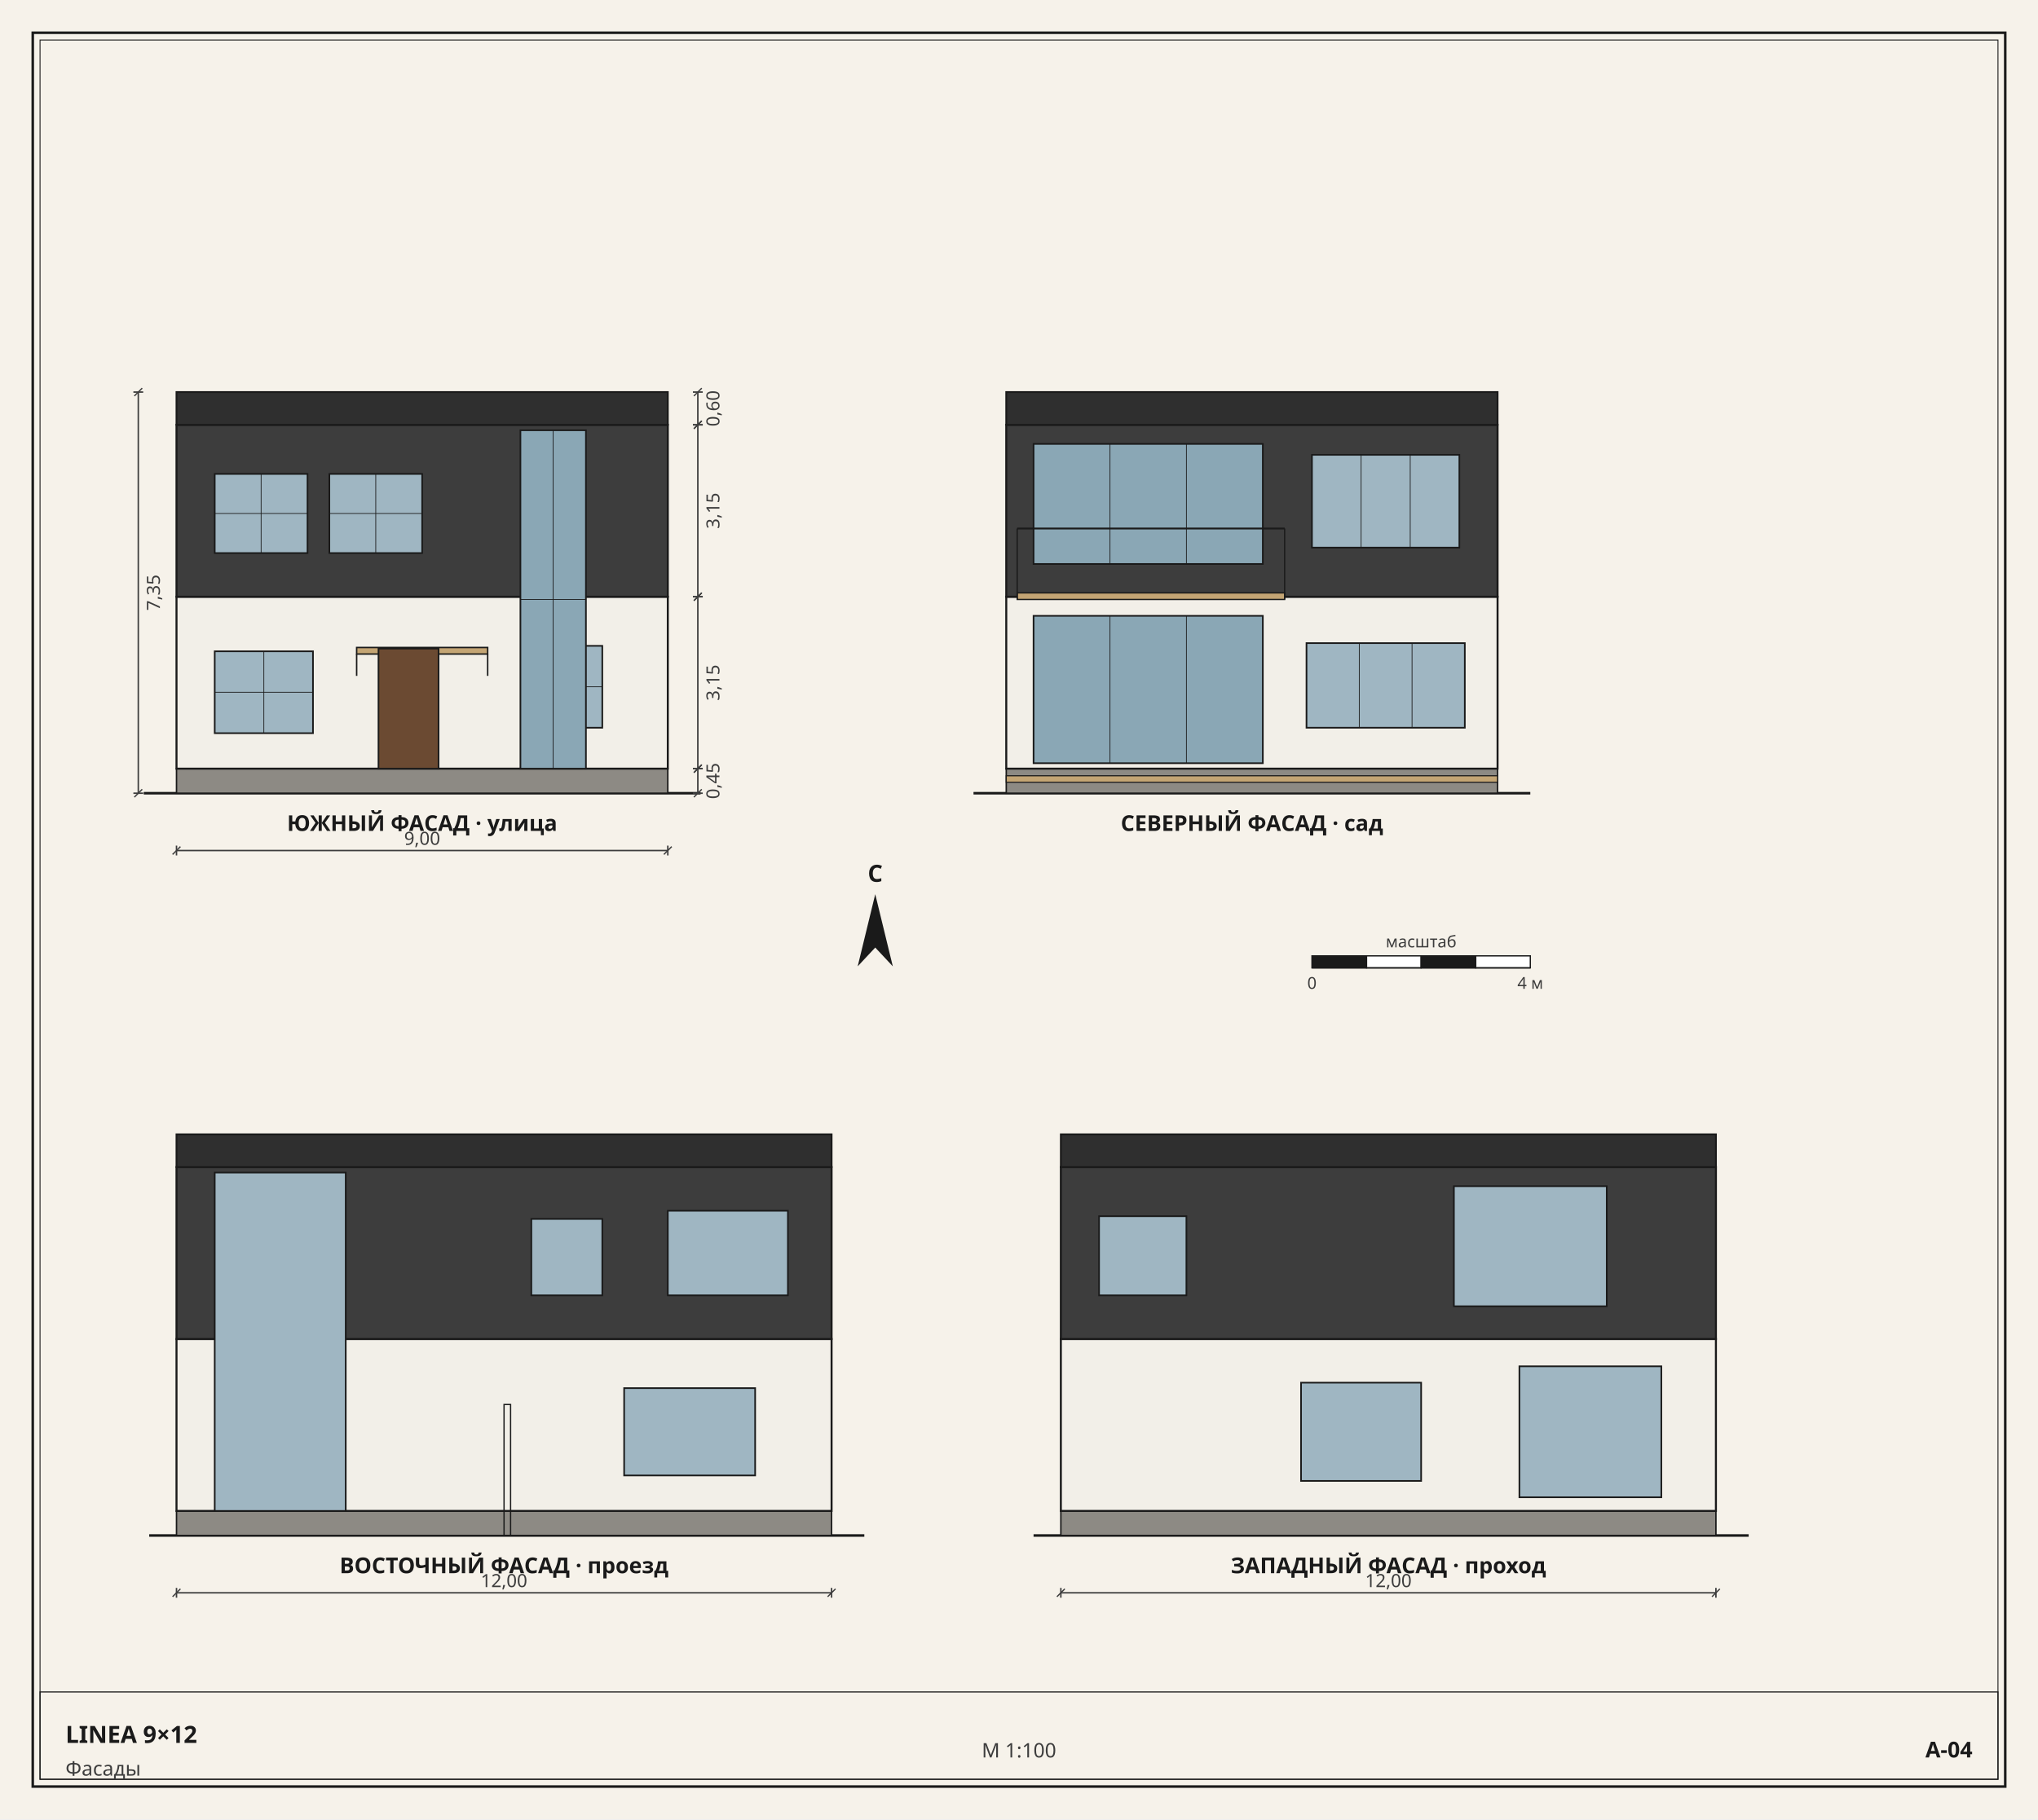
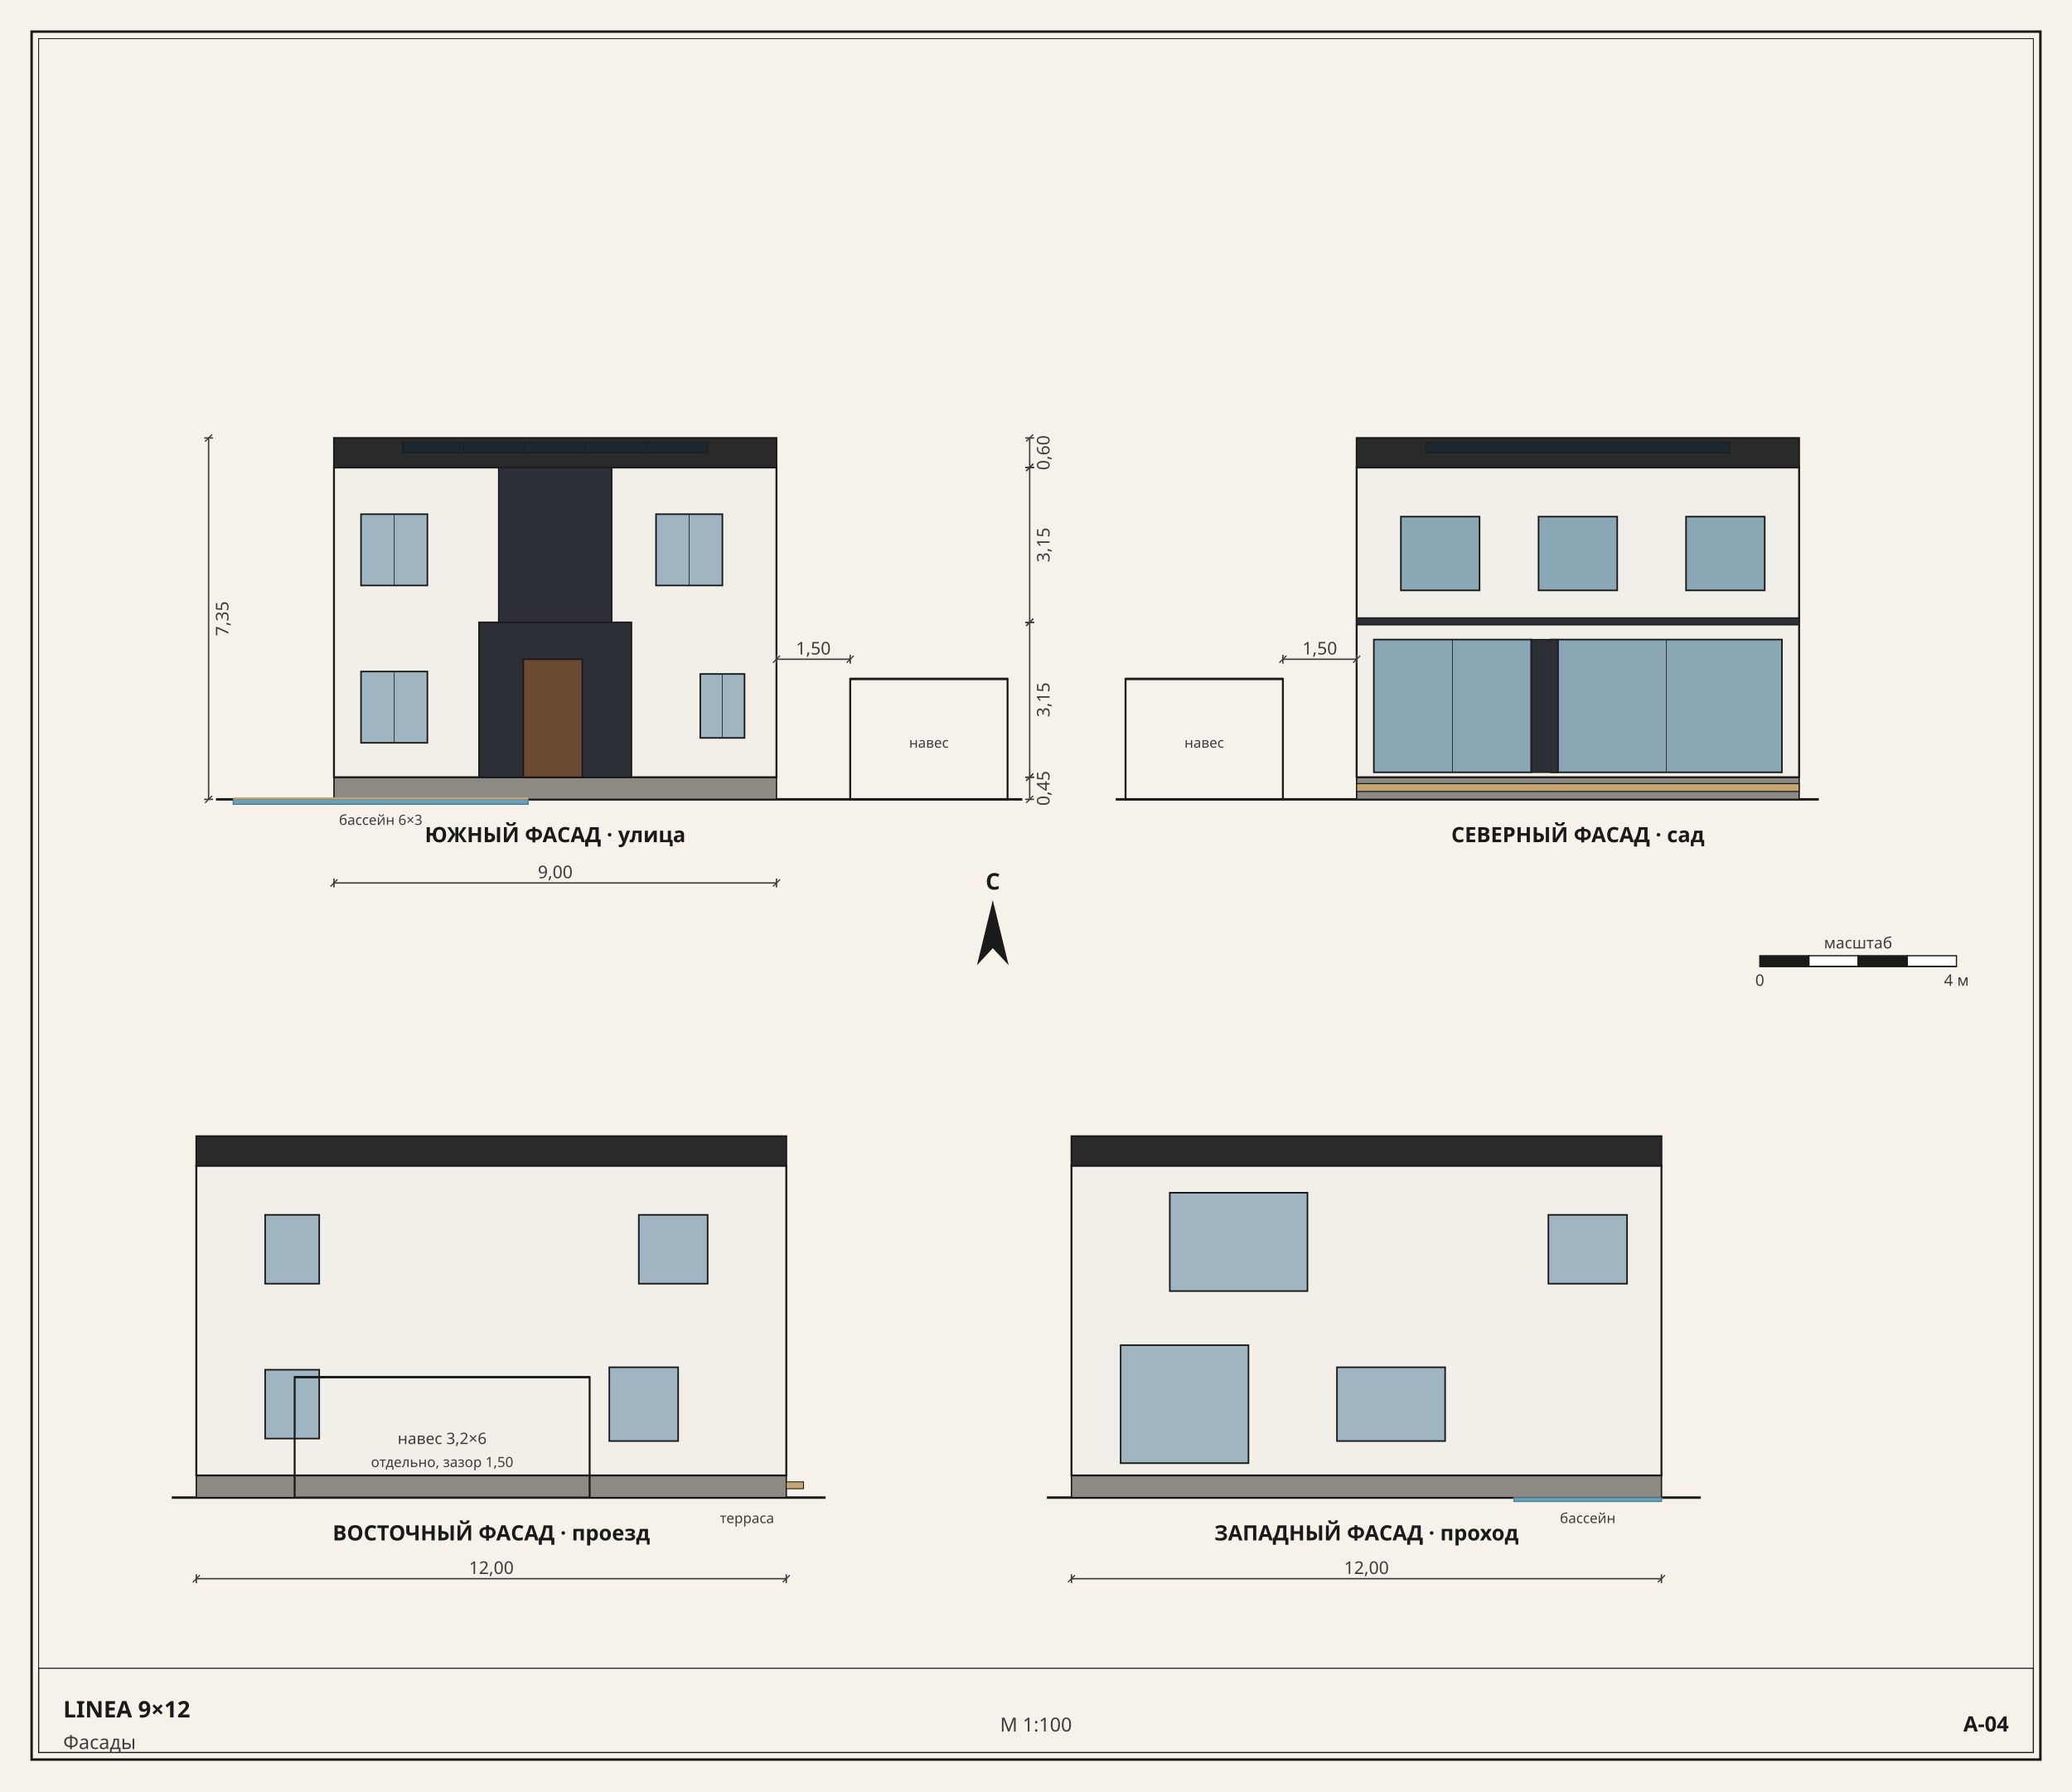
- <svg xmlns="http://www.w3.org/2000/svg" viewBox="0 0 1120 1000" width="100%" role="img" aria-label="Фасады">
-   <rect width="1120" height="1000" fill="#f6f2ea" />
-   <rect x="18" y="18" width="1084" height="964" fill="none" stroke="#1a1a1a" stroke-width="1.4" />
-   <rect x="22" y="22" width="1076" height="956" fill="none" stroke="#1a1a1a" stroke-width="0.5" />
-   <rect x="22" y="930" width="1076" height="48" fill="none" stroke="#1a1a1a" stroke-width="0.6" />
-   <text x="36" y="958" font-size="13" font-weight="600" font-family="IBM Plex Sans, Segoe UI, sans-serif" fill="#1a1a1a">LINEA 9×12</text>
-   <text x="36" y="976" font-size="11" font-family="IBM Plex Sans, Segoe UI, sans-serif" fill="#3d3d3d">Фасады</text>
-   <text x="560" y="966" font-size="11" text-anchor="middle" font-family="IBM Plex Sans, Segoe UI, sans-serif" fill="#3d3d3d">М 1:100</text>
-   <text x="1084" y="966" font-size="12" text-anchor="end" font-weight="600" font-family="IBM Plex Sans, Segoe UI, sans-serif" fill="#1a1a1a">А-04</text>
-   <line x1="79.00" y1="436.00" x2="385.00" y2="436.00" stroke="#1a1a1a" stroke-width="1.4" stroke-linecap="butt" />
-   <rect x="97.00" y="422.50" width="270.00" height="13.50" fill="#8d8a84" stroke="#1a1a1a" stroke-width="0.8" opacity="1" />
-   <rect x="97.00" y="328.00" width="270.00" height="94.50" fill="#f2efe8" stroke="#1a1a1a" stroke-width="1.1" opacity="1" />
-   <rect x="97.00" y="233.50" width="270.00" height="94.50" fill="#3d3d3d" stroke="#1a1a1a" stroke-width="1.1" opacity="1" />
-   <rect x="97.00" y="215.50" width="270.00" height="18.00" fill="#2f2f2f" stroke="#1a1a1a" stroke-width="1.0" opacity="1" />
-   <rect x="196.00" y="355.90" width="72.00" height="3.60" fill="#c4a574" stroke="#1a1a1a" stroke-width="0.8" opacity="1" />
-   <line x1="196.00" y1="359.50" x2="196.00" y2="371.50" stroke="#1a1a1a" stroke-width="0.8" stroke-linecap="butt" />
-   <line x1="268.00" y1="359.50" x2="268.00" y2="371.50" stroke="#1a1a1a" stroke-width="0.8" stroke-linecap="butt" />
-   <rect x="118.00" y="358.00" width="54.00" height="45.00" fill="#9fb6c2" stroke="#1a1a1a" stroke-width="0.9" opacity="1" />
-   <line x1="118.00" y1="380.50" x2="172.00" y2="380.50" stroke="#1a1a1a" stroke-width="0.4" stroke-linecap="butt" />
-   <line x1="145.00" y1="403.00" x2="145.00" y2="358.00" stroke="#1a1a1a" stroke-width="0.4" stroke-linecap="butt" />
-   <rect x="208.00" y="356.50" width="33.00" height="66.00" fill="#6b4a32" stroke="#1a1a1a" stroke-width="0.9" opacity="1" />
-   <rect x="289.00" y="355.00" width="42.00" height="45.00" fill="#9fb6c2" stroke="#1a1a1a" stroke-width="0.9" opacity="1" />
-   <line x1="289.00" y1="377.50" x2="331.00" y2="377.50" stroke="#1a1a1a" stroke-width="0.4" stroke-linecap="butt" />
-   <line x1="310.00" y1="400.00" x2="310.00" y2="355.00" stroke="#1a1a1a" stroke-width="0.4" stroke-linecap="butt" />
-   <rect x="286.00" y="236.50" width="36.00" height="186.00" fill="#8aa7b5" stroke="#1a1a1a" stroke-width="0.9" opacity="1" />
-   <line x1="286.00" y1="329.50" x2="322.00" y2="329.50" stroke="#1a1a1a" stroke-width="0.4" stroke-linecap="butt" />
-   <line x1="304.00" y1="422.50" x2="304.00" y2="236.50" stroke="#1a1a1a" stroke-width="0.4" stroke-linecap="butt" />
-   <rect x="118.00" y="260.50" width="51.00" height="43.50" fill="#9fb6c2" stroke="#1a1a1a" stroke-width="0.9" opacity="1" />
-   <line x1="118.00" y1="282.25" x2="169.00" y2="282.25" stroke="#1a1a1a" stroke-width="0.4" stroke-linecap="butt" />
-   <line x1="143.50" y1="304.00" x2="143.50" y2="260.50" stroke="#1a1a1a" stroke-width="0.4" stroke-linecap="butt" />
-   <rect x="181.00" y="260.50" width="51.00" height="43.50" fill="#9fb6c2" stroke="#1a1a1a" stroke-width="0.9" opacity="1" />
-   <line x1="181.00" y1="282.25" x2="232.00" y2="282.25" stroke="#1a1a1a" stroke-width="0.4" stroke-linecap="butt" />
-   <line x1="206.50" y1="304.00" x2="206.50" y2="260.50" stroke="#1a1a1a" stroke-width="0.4" stroke-linecap="butt" />
-   <text x="232.00" y="452.50" font-size="12" fill="#1a1a1a" text-anchor="middle" font-weight="600" font-family="IBM Plex Sans, Segoe UI, sans-serif" dominant-baseline="middle">ЮЖНЫЙ ФАСАД  ·  улица</text>
-   <line x1="97.00" y1="467.50" x2="367.00" y2="467.50" stroke="#3d3d3d" stroke-width="0.8" stroke-linecap="butt" />
-   <line x1="97.00" y1="470.20" x2="97.00" y2="464.80" stroke="#3d3d3d" stroke-width="0.8" stroke-linecap="butt" />
-   <line x1="367.00" y1="470.20" x2="367.00" y2="464.80" stroke="#3d3d3d" stroke-width="0.8" stroke-linecap="butt" />
-   <line x1="94.84" y1="469.66" x2="99.16" y2="465.34" stroke="#3d3d3d" stroke-width="0.7" stroke-linecap="butt" />
-   <line x1="364.84" y1="469.66" x2="369.16" y2="465.34" stroke="#3d3d3d" stroke-width="0.7" stroke-linecap="butt" />
-   <text x="232.00" y="460.90" font-size="10" fill="#3d3d3d" text-anchor="middle" font-weight="500" font-family="IBM Plex Sans, Segoe UI, sans-serif" dominant-baseline="middle">9,00</text>
-   <line x1="76.00" y1="436.00" x2="76.00" y2="215.50" stroke="#3d3d3d" stroke-width="0.8" stroke-linecap="butt" />
-   <line x1="73.30" y1="436.00" x2="78.70" y2="436.00" stroke="#3d3d3d" stroke-width="0.8" stroke-linecap="butt" />
-   <line x1="73.30" y1="215.50" x2="78.70" y2="215.50" stroke="#3d3d3d" stroke-width="0.8" stroke-linecap="butt" />
-   <line x1="73.84" y1="438.16" x2="78.16" y2="433.84" stroke="#3d3d3d" stroke-width="0.7" stroke-linecap="butt" />
-   <line x1="73.84" y1="217.66" x2="78.16" y2="213.34" stroke="#3d3d3d" stroke-width="0.7" stroke-linecap="butt" />
-   <text x="84.40" y="325.75" font-size="10" fill="#3d3d3d" text-anchor="middle" font-weight="500" font-family="IBM Plex Sans, Segoe UI, sans-serif" dominant-baseline="middle" transform="rotate(-90 84.40 325.75)">7,35</text>
-   <line x1="383.50" y1="436.00" x2="383.50" y2="422.50" stroke="#3d3d3d" stroke-width="0.8" stroke-linecap="butt" />
-   <line x1="380.80" y1="436.00" x2="386.20" y2="436.00" stroke="#3d3d3d" stroke-width="0.8" stroke-linecap="butt" />
-   <line x1="380.80" y1="422.50" x2="386.20" y2="422.50" stroke="#3d3d3d" stroke-width="0.8" stroke-linecap="butt" />
-   <line x1="381.34" y1="438.16" x2="385.66" y2="433.84" stroke="#3d3d3d" stroke-width="0.7" stroke-linecap="butt" />
-   <line x1="381.34" y1="424.66" x2="385.66" y2="420.34" stroke="#3d3d3d" stroke-width="0.7" stroke-linecap="butt" />
-   <text x="391.90" y="429.25" font-size="10" fill="#3d3d3d" text-anchor="middle" font-weight="500" font-family="IBM Plex Sans, Segoe UI, sans-serif" dominant-baseline="middle" transform="rotate(-90 391.90 429.25)">0,45</text>
-   <line x1="383.50" y1="422.50" x2="383.50" y2="328.00" stroke="#3d3d3d" stroke-width="0.8" stroke-linecap="butt" />
-   <line x1="380.80" y1="422.50" x2="386.20" y2="422.50" stroke="#3d3d3d" stroke-width="0.8" stroke-linecap="butt" />
-   <line x1="380.80" y1="328.00" x2="386.20" y2="328.00" stroke="#3d3d3d" stroke-width="0.8" stroke-linecap="butt" />
-   <line x1="381.34" y1="424.66" x2="385.66" y2="420.34" stroke="#3d3d3d" stroke-width="0.7" stroke-linecap="butt" />
-   <line x1="381.34" y1="330.16" x2="385.66" y2="325.84" stroke="#3d3d3d" stroke-width="0.7" stroke-linecap="butt" />
-   <text x="391.90" y="375.25" font-size="10" fill="#3d3d3d" text-anchor="middle" font-weight="500" font-family="IBM Plex Sans, Segoe UI, sans-serif" dominant-baseline="middle" transform="rotate(-90 391.90 375.25)">3,15</text>
-   <line x1="383.50" y1="328.00" x2="383.50" y2="233.50" stroke="#3d3d3d" stroke-width="0.8" stroke-linecap="butt" />
-   <line x1="380.80" y1="328.00" x2="386.20" y2="328.00" stroke="#3d3d3d" stroke-width="0.8" stroke-linecap="butt" />
-   <line x1="380.80" y1="233.50" x2="386.20" y2="233.50" stroke="#3d3d3d" stroke-width="0.8" stroke-linecap="butt" />
-   <line x1="381.34" y1="330.16" x2="385.66" y2="325.84" stroke="#3d3d3d" stroke-width="0.7" stroke-linecap="butt" />
-   <line x1="381.34" y1="235.66" x2="385.66" y2="231.34" stroke="#3d3d3d" stroke-width="0.7" stroke-linecap="butt" />
-   <text x="391.90" y="280.75" font-size="10" fill="#3d3d3d" text-anchor="middle" font-weight="500" font-family="IBM Plex Sans, Segoe UI, sans-serif" dominant-baseline="middle" transform="rotate(-90 391.90 280.75)">3,15</text>
-   <line x1="383.50" y1="233.50" x2="383.50" y2="215.50" stroke="#3d3d3d" stroke-width="0.8" stroke-linecap="butt" />
-   <line x1="380.80" y1="233.50" x2="386.20" y2="233.50" stroke="#3d3d3d" stroke-width="0.8" stroke-linecap="butt" />
-   <line x1="380.80" y1="215.50" x2="386.20" y2="215.50" stroke="#3d3d3d" stroke-width="0.8" stroke-linecap="butt" />
-   <line x1="381.34" y1="235.66" x2="385.66" y2="231.34" stroke="#3d3d3d" stroke-width="0.7" stroke-linecap="butt" />
-   <line x1="381.34" y1="217.66" x2="385.66" y2="213.34" stroke="#3d3d3d" stroke-width="0.7" stroke-linecap="butt" />
-   <text x="391.90" y="224.50" font-size="10" fill="#3d3d3d" text-anchor="middle" font-weight="500" font-family="IBM Plex Sans, Segoe UI, sans-serif" dominant-baseline="middle" transform="rotate(-90 391.90 224.50)">0,60</text>
-   <line x1="535.00" y1="436.00" x2="841.00" y2="436.00" stroke="#1a1a1a" stroke-width="1.4" stroke-linecap="butt" />
-   <rect x="553.00" y="422.50" width="270.00" height="13.50" fill="#8d8a84" stroke="#1a1a1a" stroke-width="0.8" opacity="1" />
-   <rect x="553.00" y="328.00" width="270.00" height="94.50" fill="#f2efe8" stroke="#1a1a1a" stroke-width="1.1" opacity="1" />
-   <rect x="553.00" y="233.50" width="270.00" height="94.50" fill="#3d3d3d" stroke="#1a1a1a" stroke-width="1.1" opacity="1" />
-   <rect x="553.00" y="215.50" width="270.00" height="18.00" fill="#2f2f2f" stroke="#1a1a1a" stroke-width="1.0" opacity="1" />
-   <rect x="553.00" y="426.40" width="270.00" height="3.60" fill="#c4a574" stroke="#1a1a1a" stroke-width="0.6" opacity="1" />
-   <rect x="568.00" y="338.50" width="126.00" height="81.00" fill="#8aa7b5" stroke="#1a1a1a" stroke-width="0.9" opacity="1" />
-   <line x1="610.00" y1="419.50" x2="610.00" y2="338.50" stroke="#1a1a1a" stroke-width="0.4" stroke-linecap="butt" />
-   <line x1="652.00" y1="419.50" x2="652.00" y2="338.50" stroke="#1a1a1a" stroke-width="0.4" stroke-linecap="butt" />
-   <rect x="718.00" y="353.50" width="87.00" height="46.50" fill="#9fb6c2" stroke="#1a1a1a" stroke-width="0.9" opacity="1" />
-   <line x1="747.00" y1="400.00" x2="747.00" y2="353.50" stroke="#1a1a1a" stroke-width="0.4" stroke-linecap="butt" />
-   <line x1="776.00" y1="400.00" x2="776.00" y2="353.50" stroke="#1a1a1a" stroke-width="0.4" stroke-linecap="butt" />
-   <rect x="568.00" y="244.00" width="126.00" height="66.00" fill="#8aa7b5" stroke="#1a1a1a" stroke-width="0.9" opacity="1" />
-   <line x1="610.00" y1="310.00" x2="610.00" y2="244.00" stroke="#1a1a1a" stroke-width="0.4" stroke-linecap="butt" />
-   <line x1="652.00" y1="310.00" x2="652.00" y2="244.00" stroke="#1a1a1a" stroke-width="0.4" stroke-linecap="butt" />
-   <rect x="721.00" y="250.00" width="81.00" height="51.00" fill="#9fb6c2" stroke="#1a1a1a" stroke-width="0.9" opacity="1" />
-   <line x1="748.00" y1="301.00" x2="748.00" y2="250.00" stroke="#1a1a1a" stroke-width="0.4" stroke-linecap="butt" />
-   <line x1="775.00" y1="301.00" x2="775.00" y2="250.00" stroke="#1a1a1a" stroke-width="0.4" stroke-linecap="butt" />
-   <rect x="559.00" y="325.90" width="147.00" height="3.60" fill="#c4a574" stroke="#1a1a1a" stroke-width="0.7" opacity="1" />
-   <line x1="559.00" y1="329.50" x2="559.00" y2="290.50" stroke="#1a1a1a" stroke-width="0.7" stroke-linecap="butt" />
-   <line x1="706.00" y1="329.50" x2="706.00" y2="290.50" stroke="#1a1a1a" stroke-width="0.7" stroke-linecap="butt" />
-   <line x1="559.00" y1="290.50" x2="706.00" y2="290.50" stroke="#1a1a1a" stroke-width="1.0" stroke-linecap="butt" />
-   <text x="688.00" y="452.50" font-size="12" fill="#1a1a1a" text-anchor="middle" font-weight="600" font-family="IBM Plex Sans, Segoe UI, sans-serif" dominant-baseline="middle">СЕВЕРНЫЙ ФАСАД  ·  сад</text>
-   <line x1="82.00" y1="844.00" x2="475.00" y2="844.00" stroke="#1a1a1a" stroke-width="1.4" stroke-linecap="butt" />
-   <rect x="97.00" y="830.50" width="360.00" height="13.50" fill="#8d8a84" stroke="#1a1a1a" stroke-width="0.8" opacity="1" />
-   <rect x="97.00" y="736.00" width="360.00" height="94.50" fill="#f2efe8" stroke="#1a1a1a" stroke-width="1.1" opacity="1" />
-   <rect x="97.00" y="641.50" width="360.00" height="94.50" fill="#3d3d3d" stroke="#1a1a1a" stroke-width="1.1" opacity="1" />
-   <rect x="97.00" y="623.50" width="360.00" height="18.00" fill="#2f2f2f" stroke="#1a1a1a" stroke-width="1.0" opacity="1" />
-   <rect x="133.00" y="763.00" width="54.00" height="45.00" fill="#9fb6c2" stroke="#1a1a1a" stroke-width="0.9" opacity="1" />
-   <rect x="343.00" y="763.00" width="72.00" height="48.00" fill="#9fb6c2" stroke="#1a1a1a" stroke-width="0.9" opacity="1" />
-   <rect x="118.00" y="644.50" width="72.00" height="186.00" fill="#9fb6c2" stroke="#1a1a1a" stroke-width="0.9" opacity="1" />
-   <rect x="292.00" y="670.00" width="39.00" height="42.00" fill="#9fb6c2" stroke="#1a1a1a" stroke-width="0.9" opacity="1" />
-   <rect x="367.00" y="665.50" width="66.00" height="46.50" fill="#9fb6c2" stroke="#1a1a1a" stroke-width="0.9" opacity="1" />
-   <rect x="277.00" y="772.00" width="3.60" height="72.00" fill="none" stroke="#1a1a1a" stroke-width="0.7" opacity="1" />
-   <text x="277.00" y="860.50" font-size="12" fill="#1a1a1a" text-anchor="middle" font-weight="600" font-family="IBM Plex Sans, Segoe UI, sans-serif" dominant-baseline="middle">ВОСТОЧНЫЙ ФАСАД  ·  проезд</text>
-   <line x1="97.00" y1="875.50" x2="457.00" y2="875.50" stroke="#3d3d3d" stroke-width="0.8" stroke-linecap="butt" />
-   <line x1="97.00" y1="878.20" x2="97.00" y2="872.80" stroke="#3d3d3d" stroke-width="0.8" stroke-linecap="butt" />
-   <line x1="457.00" y1="878.20" x2="457.00" y2="872.80" stroke="#3d3d3d" stroke-width="0.8" stroke-linecap="butt" />
-   <line x1="94.84" y1="877.66" x2="99.16" y2="873.34" stroke="#3d3d3d" stroke-width="0.7" stroke-linecap="butt" />
-   <line x1="454.84" y1="877.66" x2="459.16" y2="873.34" stroke="#3d3d3d" stroke-width="0.7" stroke-linecap="butt" />
-   <text x="277.00" y="868.90" font-size="10" fill="#3d3d3d" text-anchor="middle" font-weight="500" font-family="IBM Plex Sans, Segoe UI, sans-serif" dominant-baseline="middle">12,00</text>
-   <line x1="568.00" y1="844.00" x2="961.00" y2="844.00" stroke="#1a1a1a" stroke-width="1.4" stroke-linecap="butt" />
-   <rect x="583.00" y="830.50" width="360.00" height="13.50" fill="#8d8a84" stroke="#1a1a1a" stroke-width="0.8" opacity="1" />
-   <rect x="583.00" y="736.00" width="360.00" height="94.50" fill="#f2efe8" stroke="#1a1a1a" stroke-width="1.1" opacity="1" />
-   <rect x="583.00" y="641.50" width="360.00" height="94.50" fill="#3d3d3d" stroke="#1a1a1a" stroke-width="1.1" opacity="1" />
-   <rect x="583.00" y="623.50" width="360.00" height="18.00" fill="#2f2f2f" stroke="#1a1a1a" stroke-width="1.0" opacity="1" />
-   <rect x="715.00" y="760.00" width="66.00" height="54.00" fill="#9fb6c2" stroke="#1a1a1a" stroke-width="0.9" opacity="1" />
-   <rect x="835.00" y="751.00" width="78.00" height="72.00" fill="#9fb6c2" stroke="#1a1a1a" stroke-width="0.9" opacity="1" />
-   <rect x="604.00" y="668.50" width="48.00" height="43.50" fill="#9fb6c2" stroke="#1a1a1a" stroke-width="0.9" opacity="1" />
-   <rect x="799.00" y="652.00" width="84.00" height="66.00" fill="#9fb6c2" stroke="#1a1a1a" stroke-width="0.9" opacity="1" />
-   <text x="763.00" y="860.50" font-size="12" fill="#1a1a1a" text-anchor="middle" font-weight="600" font-family="IBM Plex Sans, Segoe UI, sans-serif" dominant-baseline="middle">ЗАПАДНЫЙ ФАСАД  ·  проход</text>
-   <line x1="583.00" y1="875.50" x2="943.00" y2="875.50" stroke="#3d3d3d" stroke-width="0.8" stroke-linecap="butt" />
-   <line x1="583.00" y1="878.20" x2="583.00" y2="872.80" stroke="#3d3d3d" stroke-width="0.8" stroke-linecap="butt" />
-   <line x1="943.00" y1="878.20" x2="943.00" y2="872.80" stroke="#3d3d3d" stroke-width="0.8" stroke-linecap="butt" />
-   <line x1="580.84" y1="877.66" x2="585.16" y2="873.34" stroke="#3d3d3d" stroke-width="0.7" stroke-linecap="butt" />
-   <line x1="940.84" y1="877.66" x2="945.16" y2="873.34" stroke="#3d3d3d" stroke-width="0.7" stroke-linecap="butt" />
-   <text x="763.00" y="868.90" font-size="10" fill="#3d3d3d" text-anchor="middle" font-weight="500" font-family="IBM Plex Sans, Segoe UI, sans-serif" dominant-baseline="middle">12,00</text>
-   <rect x="721.00" y="525.40" width="30.00" height="6.60" fill="#1a1a1a" stroke="#1a1a1a" stroke-width="0.7" opacity="1" />
-   <rect x="751.00" y="525.40" width="30.00" height="6.60" fill="white" stroke="#1a1a1a" stroke-width="0.7" opacity="1" />
-   <rect x="781.00" y="525.40" width="30.00" height="6.60" fill="#1a1a1a" stroke="#1a1a1a" stroke-width="0.7" opacity="1" />
-   <rect x="811.00" y="525.40" width="30.00" height="6.60" fill="white" stroke="#1a1a1a" stroke-width="0.7" opacity="1" />
-   <line x1="721.00" y1="532.00" x2="841.00" y2="532.00" stroke="#1a1a1a" stroke-width="0.7" stroke-linecap="butt" />
-   <text x="721.00" y="540.40" font-size="9" fill="#3d3d3d" text-anchor="middle" font-weight="500" font-family="IBM Plex Sans, Segoe UI, sans-serif" dominant-baseline="middle">0</text>
-   <text x="841.00" y="540.40" font-size="9" fill="#3d3d3d" text-anchor="middle" font-weight="500" font-family="IBM Plex Sans, Segoe UI, sans-serif" dominant-baseline="middle">4 м</text>
-   <text x="781.00" y="517.60" font-size="9" fill="#3d3d3d" text-anchor="middle" font-weight="500" font-family="IBM Plex Sans, Segoe UI, sans-serif" dominant-baseline="middle">масштаб</text>
-   <polygon points="481.00,491.50 471.34,531.17 481.00,520.83 490.66,531.17" fill="#1a1a1a" stroke="none" stroke-width="1" />
-   <text x="481.00" y="480.10" font-size="13" fill="#1a1a1a" text-anchor="middle" font-weight="600" font-family="IBM Plex Sans, Segoe UI, sans-serif" dominant-baseline="middle">С</text>
+ <svg xmlns="http://www.w3.org/2000/svg" viewBox="0 0 1180 1020" width="100%" role="img" aria-label="Фасады">
+   <rect width="1180" height="1020" fill="#f6f2ea" />
+   <rect x="18" y="18" width="1144" height="984" fill="none" stroke="#1a1a1a" stroke-width="1.4" />
+   <rect x="22" y="22" width="1136" height="976" fill="none" stroke="#1a1a1a" stroke-width="0.5" />
+   <rect x="22" y="950" width="1136" height="48" fill="none" stroke="#1a1a1a" stroke-width="0.6" />
+   <text x="36" y="978" font-size="13" font-weight="600" font-family="IBM Plex Sans, Segoe UI, sans-serif" fill="#1a1a1a">LINEA 9×12</text>
+   <text x="36" y="996" font-size="11" font-family="IBM Plex Sans, Segoe UI, sans-serif" fill="#3d3d3d">Фасады</text>
+   <text x="590" y="986" font-size="11" text-anchor="middle" font-family="IBM Plex Sans, Segoe UI, sans-serif" fill="#3d3d3d">М 1:100</text>
+   <text x="1144" y="986" font-size="12" text-anchor="end" font-weight="600" font-family="IBM Plex Sans, Segoe UI, sans-serif" fill="#1a1a1a">А-04</text>
+   <line x1="123.00" y1="455.20" x2="582.20" y2="455.20" stroke="#1a1a1a" stroke-width="1.4" stroke-linecap="butt" />
+   <rect x="190.20" y="442.60" width="252.00" height="12.60" fill="#8d8a84" stroke="#1a1a1a" stroke-width="0.8" opacity="1" />
+   <rect x="190.20" y="266.20" width="252.00" height="176.40" fill="#f2efe8" stroke="#1a1a1a" stroke-width="1.1" opacity="1" />
+   <rect x="190.20" y="249.40" width="252.00" height="16.80" fill="#2a2a2a" stroke="#1a1a1a" stroke-width="1.0" opacity="1" />
+   <rect x="229.40" y="251.64" width="173.60" height="6.16" fill="#1c2830" stroke="#1a1a1a" stroke-width="0.4" opacity="1" />
+   <line x1="229.40" y1="257.80" x2="229.40" y2="251.64" stroke="#0e161c" stroke-width="0.3" stroke-linecap="butt" />
+   <line x1="264.12" y1="257.80" x2="264.12" y2="251.64" stroke="#0e161c" stroke-width="0.3" stroke-linecap="butt" />
+   <line x1="298.84" y1="257.80" x2="298.84" y2="251.64" stroke="#0e161c" stroke-width="0.3" stroke-linecap="butt" />
+   <line x1="333.56" y1="257.80" x2="333.56" y2="251.64" stroke="#0e161c" stroke-width="0.3" stroke-linecap="butt" />
+   <line x1="368.28" y1="257.80" x2="368.28" y2="251.64" stroke="#0e161c" stroke-width="0.3" stroke-linecap="butt" />
+   <rect x="284.00" y="266.20" width="64.40" height="88.20" fill="#2c3036" stroke="#1a1a1a" stroke-width="0.8" opacity="1" />
+   <rect x="272.80" y="354.40" width="86.80" height="88.20" fill="#2c3036" stroke="#1a1a1a" stroke-width="0.9" opacity="1" />
+   <rect x="298.00" y="375.40" width="33.60" height="67.20" fill="#6b4a32" stroke="#1a1a1a" stroke-width="0.9" opacity="1" />
+   <rect x="205.60" y="382.40" width="37.80" height="40.60" fill="#9fb6c2" stroke="#1a1a1a" stroke-width="0.9" opacity="1" />
+   <line x1="224.50" y1="423.00" x2="224.50" y2="382.40" stroke="#1a1a1a" stroke-width="0.4" stroke-linecap="butt" />
+   <rect x="205.60" y="292.80" width="37.80" height="40.60" fill="#9fb6c2" stroke="#1a1a1a" stroke-width="0.9" opacity="1" />
+   <line x1="224.50" y1="333.40" x2="224.50" y2="292.80" stroke="#1a1a1a" stroke-width="0.4" stroke-linecap="butt" />
+   <rect x="373.60" y="292.80" width="37.80" height="40.60" fill="#9fb6c2" stroke="#1a1a1a" stroke-width="0.9" opacity="1" />
+   <line x1="392.50" y1="333.40" x2="392.50" y2="292.80" stroke="#1a1a1a" stroke-width="0.4" stroke-linecap="butt" />
+   <rect x="398.80" y="383.80" width="25.20" height="36.40" fill="#9fb6c2" stroke="#1a1a1a" stroke-width="0.9" opacity="1" />
+   <line x1="411.40" y1="420.20" x2="411.40" y2="383.80" stroke="#1a1a1a" stroke-width="0.4" stroke-linecap="butt" />
+   <rect x="132.80" y="455.20" width="168.00" height="2.80" fill="#6aa0b8" stroke="#4d7a8c" stroke-width="0.6" opacity="1" />
+   <rect x="132.80" y="454.08" width="168.00" height="1.12" fill="#c4a574" stroke="none" stroke-width="1" opacity="1" />
+   <text x="216.80" y="466.96" font-size="8" fill="#3d3d3d" text-anchor="middle" font-weight="500" font-family="IBM Plex Sans, Segoe UI, sans-serif" dominant-baseline="middle">бассейн 6×3</text>
+   <rect x="484.20" y="386.60" width="89.60" height="68.60" fill="none" stroke="#1a1a1a" stroke-width="1.1" opacity="1" />
+   <line x1="484.20" y1="386.60" x2="573.80" y2="386.60" stroke="#1a1a1a" stroke-width="1.3" stroke-linecap="butt" />
+   <text x="529.00" y="423.00" font-size="8" fill="#3d3d3d" text-anchor="middle" font-weight="500" font-family="IBM Plex Sans, Segoe UI, sans-serif" dominant-baseline="middle">навес</text>
+   <line x1="442.20" y1="375.40" x2="484.20" y2="375.40" stroke="#3d3d3d" stroke-width="0.8" stroke-linecap="butt" />
+   <line x1="442.20" y1="377.92" x2="442.20" y2="372.88" stroke="#3d3d3d" stroke-width="0.8" stroke-linecap="butt" />
+   <line x1="484.20" y1="377.92" x2="484.20" y2="372.88" stroke="#3d3d3d" stroke-width="0.8" stroke-linecap="butt" />
+   <line x1="440.18" y1="377.42" x2="444.22" y2="373.38" stroke="#3d3d3d" stroke-width="0.7" stroke-linecap="butt" />
+   <line x1="482.18" y1="377.42" x2="486.22" y2="373.38" stroke="#3d3d3d" stroke-width="0.7" stroke-linecap="butt" />
+   <text x="463.20" y="369.24" font-size="10" fill="#3d3d3d" text-anchor="middle" font-weight="500" font-family="IBM Plex Sans, Segoe UI, sans-serif" dominant-baseline="middle">1,50</text>
+   <text x="316.20" y="475.36" font-size="12" fill="#1a1a1a" text-anchor="middle" font-weight="600" font-family="IBM Plex Sans, Segoe UI, sans-serif" dominant-baseline="middle">ЮЖНЫЙ ФАСАД  ·  улица</text>
+   <line x1="190.20" y1="502.80" x2="442.20" y2="502.80" stroke="#3d3d3d" stroke-width="0.8" stroke-linecap="butt" />
+   <line x1="190.20" y1="505.32" x2="190.20" y2="500.28" stroke="#3d3d3d" stroke-width="0.8" stroke-linecap="butt" />
+   <line x1="442.20" y1="505.32" x2="442.20" y2="500.28" stroke="#3d3d3d" stroke-width="0.8" stroke-linecap="butt" />
+   <line x1="188.18" y1="504.82" x2="192.22" y2="500.78" stroke="#3d3d3d" stroke-width="0.7" stroke-linecap="butt" />
+   <line x1="440.18" y1="504.82" x2="444.22" y2="500.78" stroke="#3d3d3d" stroke-width="0.7" stroke-linecap="butt" />
+   <text x="316.20" y="496.64" font-size="10" fill="#3d3d3d" text-anchor="middle" font-weight="500" font-family="IBM Plex Sans, Segoe UI, sans-serif" dominant-baseline="middle">9,00</text>
+   <line x1="118.80" y1="455.20" x2="118.80" y2="249.40" stroke="#3d3d3d" stroke-width="0.8" stroke-linecap="butt" />
+   <line x1="116.28" y1="455.20" x2="121.32" y2="455.20" stroke="#3d3d3d" stroke-width="0.8" stroke-linecap="butt" />
+   <line x1="116.28" y1="249.40" x2="121.32" y2="249.40" stroke="#3d3d3d" stroke-width="0.8" stroke-linecap="butt" />
+   <line x1="116.78" y1="457.22" x2="120.82" y2="453.18" stroke="#3d3d3d" stroke-width="0.7" stroke-linecap="butt" />
+   <line x1="116.78" y1="251.42" x2="120.82" y2="247.38" stroke="#3d3d3d" stroke-width="0.7" stroke-linecap="butt" />
+   <text x="126.64" y="352.30" font-size="10" fill="#3d3d3d" text-anchor="middle" font-weight="500" font-family="IBM Plex Sans, Segoe UI, sans-serif" dominant-baseline="middle" transform="rotate(-90 126.64 352.30)">7,35</text>
+   <line x1="586.40" y1="455.20" x2="586.40" y2="442.60" stroke="#3d3d3d" stroke-width="0.8" stroke-linecap="butt" />
+   <line x1="583.88" y1="455.20" x2="588.92" y2="455.20" stroke="#3d3d3d" stroke-width="0.8" stroke-linecap="butt" />
+   <line x1="583.88" y1="442.60" x2="588.92" y2="442.60" stroke="#3d3d3d" stroke-width="0.8" stroke-linecap="butt" />
+   <line x1="584.38" y1="457.22" x2="588.42" y2="453.18" stroke="#3d3d3d" stroke-width="0.7" stroke-linecap="butt" />
+   <line x1="584.38" y1="444.62" x2="588.42" y2="440.58" stroke="#3d3d3d" stroke-width="0.7" stroke-linecap="butt" />
+   <text x="594.24" y="448.90" font-size="10" fill="#3d3d3d" text-anchor="middle" font-weight="500" font-family="IBM Plex Sans, Segoe UI, sans-serif" dominant-baseline="middle" transform="rotate(-90 594.24 448.90)">0,45</text>
+   <line x1="586.40" y1="442.60" x2="586.40" y2="354.40" stroke="#3d3d3d" stroke-width="0.8" stroke-linecap="butt" />
+   <line x1="583.88" y1="442.60" x2="588.92" y2="442.60" stroke="#3d3d3d" stroke-width="0.8" stroke-linecap="butt" />
+   <line x1="583.88" y1="354.40" x2="588.92" y2="354.40" stroke="#3d3d3d" stroke-width="0.8" stroke-linecap="butt" />
+   <line x1="584.38" y1="444.62" x2="588.42" y2="440.58" stroke="#3d3d3d" stroke-width="0.7" stroke-linecap="butt" />
+   <line x1="584.38" y1="356.42" x2="588.42" y2="352.38" stroke="#3d3d3d" stroke-width="0.7" stroke-linecap="butt" />
+   <text x="594.24" y="398.50" font-size="10" fill="#3d3d3d" text-anchor="middle" font-weight="500" font-family="IBM Plex Sans, Segoe UI, sans-serif" dominant-baseline="middle" transform="rotate(-90 594.24 398.50)">3,15</text>
+   <line x1="586.40" y1="354.40" x2="586.40" y2="266.20" stroke="#3d3d3d" stroke-width="0.8" stroke-linecap="butt" />
+   <line x1="583.88" y1="354.40" x2="588.92" y2="354.40" stroke="#3d3d3d" stroke-width="0.8" stroke-linecap="butt" />
+   <line x1="583.88" y1="266.20" x2="588.92" y2="266.20" stroke="#3d3d3d" stroke-width="0.8" stroke-linecap="butt" />
+   <line x1="584.38" y1="356.42" x2="588.42" y2="352.38" stroke="#3d3d3d" stroke-width="0.7" stroke-linecap="butt" />
+   <line x1="584.38" y1="268.22" x2="588.42" y2="264.18" stroke="#3d3d3d" stroke-width="0.7" stroke-linecap="butt" />
+   <text x="594.24" y="310.30" font-size="10" fill="#3d3d3d" text-anchor="middle" font-weight="500" font-family="IBM Plex Sans, Segoe UI, sans-serif" dominant-baseline="middle" transform="rotate(-90 594.24 310.30)">3,15</text>
+   <line x1="586.40" y1="266.20" x2="586.40" y2="249.40" stroke="#3d3d3d" stroke-width="0.8" stroke-linecap="butt" />
+   <line x1="583.88" y1="266.20" x2="588.92" y2="266.20" stroke="#3d3d3d" stroke-width="0.8" stroke-linecap="butt" />
+   <line x1="583.88" y1="249.40" x2="588.92" y2="249.40" stroke="#3d3d3d" stroke-width="0.8" stroke-linecap="butt" />
+   <line x1="584.38" y1="268.22" x2="588.42" y2="264.18" stroke="#3d3d3d" stroke-width="0.7" stroke-linecap="butt" />
+   <line x1="584.38" y1="251.42" x2="588.42" y2="247.38" stroke="#3d3d3d" stroke-width="0.7" stroke-linecap="butt" />
+   <text x="594.24" y="257.80" font-size="10" fill="#3d3d3d" text-anchor="middle" font-weight="500" font-family="IBM Plex Sans, Segoe UI, sans-serif" dominant-baseline="middle" transform="rotate(-90 594.24 257.80)">0,60</text>
+   <line x1="635.40" y1="455.20" x2="1035.80" y2="455.20" stroke="#1a1a1a" stroke-width="1.4" stroke-linecap="butt" />
+   <rect x="772.60" y="442.60" width="252.00" height="12.60" fill="#8d8a84" stroke="#1a1a1a" stroke-width="0.8" opacity="1" />
+   <rect x="772.60" y="266.20" width="252.00" height="176.40" fill="#f2efe8" stroke="#1a1a1a" stroke-width="1.1" opacity="1" />
+   <rect x="772.60" y="249.40" width="252.00" height="16.80" fill="#2a2a2a" stroke="#1a1a1a" stroke-width="1.0" opacity="1" />
+   <rect x="811.80" y="251.64" width="173.60" height="6.16" fill="#1c2830" stroke="#1a1a1a" stroke-width="0.4" opacity="1" />
+   <rect x="772.60" y="446.24" width="252.00" height="4.48" fill="#c4a574" stroke="#1a1a1a" stroke-width="0.6" opacity="1" />
+   <rect x="772.60" y="351.88" width="252.00" height="3.92" fill="#2c3036" stroke="#1a1a1a" stroke-width="0.7" opacity="1" />
+   <rect x="883.20" y="364.20" width="131.60" height="75.60" fill="#8aa7b5" stroke="#1a1a1a" stroke-width="0.9" opacity="1" />
+   <line x1="949.00" y1="439.80" x2="949.00" y2="364.20" stroke="#1a1a1a" stroke-width="0.4" stroke-linecap="butt" />
+   <rect x="872.00" y="364.20" width="15.40" height="75.60" fill="#2c3036" stroke="#1a1a1a" stroke-width="0.7" opacity="1" />
+   <rect x="782.40" y="364.20" width="89.60" height="75.60" fill="#8aa7b5" stroke="#1a1a1a" stroke-width="0.9" opacity="1" />
+   <line x1="827.20" y1="439.80" x2="827.20" y2="364.20" stroke="#1a1a1a" stroke-width="0.4" stroke-linecap="butt" />
+   <rect x="960.20" y="294.20" width="44.80" height="42.00" fill="#8aa7b5" stroke="#1a1a1a" stroke-width="0.9" opacity="1" />
+   <rect x="876.20" y="294.20" width="44.80" height="42.00" fill="#8aa7b5" stroke="#1a1a1a" stroke-width="0.9" opacity="1" />
+   <rect x="797.80" y="294.20" width="44.80" height="42.00" fill="#8aa7b5" stroke="#1a1a1a" stroke-width="0.9" opacity="1" />
+   <rect x="641.00" y="386.60" width="89.60" height="68.60" fill="none" stroke="#1a1a1a" stroke-width="1.1" opacity="1" />
+   <line x1="641.00" y1="386.60" x2="730.60" y2="386.60" stroke="#1a1a1a" stroke-width="1.3" stroke-linecap="butt" />
+   <text x="685.80" y="423.00" font-size="8" fill="#3d3d3d" text-anchor="middle" font-weight="500" font-family="IBM Plex Sans, Segoe UI, sans-serif" dominant-baseline="middle">навес</text>
+   <line x1="730.60" y1="375.40" x2="772.60" y2="375.40" stroke="#3d3d3d" stroke-width="0.8" stroke-linecap="butt" />
+   <line x1="730.60" y1="377.92" x2="730.60" y2="372.88" stroke="#3d3d3d" stroke-width="0.8" stroke-linecap="butt" />
+   <line x1="772.60" y1="377.92" x2="772.60" y2="372.88" stroke="#3d3d3d" stroke-width="0.8" stroke-linecap="butt" />
+   <line x1="728.58" y1="377.42" x2="732.62" y2="373.38" stroke="#3d3d3d" stroke-width="0.7" stroke-linecap="butt" />
+   <line x1="770.58" y1="377.42" x2="774.62" y2="373.38" stroke="#3d3d3d" stroke-width="0.7" stroke-linecap="butt" />
+   <text x="751.60" y="369.24" font-size="10" fill="#3d3d3d" text-anchor="middle" font-weight="500" font-family="IBM Plex Sans, Segoe UI, sans-serif" dominant-baseline="middle">1,50</text>
+   <text x="898.60" y="475.36" font-size="12" fill="#1a1a1a" text-anchor="middle" font-weight="600" font-family="IBM Plex Sans, Segoe UI, sans-serif" dominant-baseline="middle">СЕВЕРНЫЙ ФАСАД  ·  сад</text>
+   <line x1="97.80" y1="852.80" x2="470.20" y2="852.80" stroke="#1a1a1a" stroke-width="1.4" stroke-linecap="butt" />
+   <rect x="111.80" y="840.20" width="336.00" height="12.60" fill="#8d8a84" stroke="#1a1a1a" stroke-width="0.8" opacity="1" />
+   <rect x="111.80" y="663.80" width="336.00" height="176.40" fill="#f2efe8" stroke="#1a1a1a" stroke-width="1.1" opacity="1" />
+   <rect x="111.80" y="647.00" width="336.00" height="16.80" fill="#2a2a2a" stroke="#1a1a1a" stroke-width="1.0" opacity="1" />
+   <rect x="151.00" y="780.00" width="30.80" height="39.20" fill="#9fb6c2" stroke="#1a1a1a" stroke-width="0.9" opacity="1" />
+   <rect x="151.00" y="691.80" width="30.80" height="39.20" fill="#9fb6c2" stroke="#1a1a1a" stroke-width="0.9" opacity="1" />
+   <rect x="347.00" y="778.60" width="39.20" height="42.00" fill="#9fb6c2" stroke="#1a1a1a" stroke-width="0.9" opacity="1" />
+   <rect x="363.80" y="691.80" width="39.20" height="39.20" fill="#9fb6c2" stroke="#1a1a1a" stroke-width="0.9" opacity="1" />
+   <rect x="167.80" y="784.20" width="168.00" height="68.60" fill="none" stroke="#1a1a1a" stroke-width="1.1" opacity="1" />
+   <line x1="167.80" y1="784.20" x2="335.80" y2="784.20" stroke="#1a1a1a" stroke-width="1.3" stroke-linecap="butt" />
+   <text x="251.80" y="819.20" font-size="9" fill="#3d3d3d" text-anchor="middle" font-weight="500" font-family="IBM Plex Sans, Segoe UI, sans-serif" dominant-baseline="middle">навес 3,2×6</text>
+   <text x="251.80" y="832.64" font-size="8" fill="#3d3d3d" text-anchor="middle" font-weight="500" font-family="IBM Plex Sans, Segoe UI, sans-serif" dominant-baseline="middle">отдельно, зазор 1,50</text>
+   <rect x="447.80" y="843.84" width="9.80" height="3.92" fill="#c4a574" stroke="#1a1a1a" stroke-width="0.5" opacity="1" />
+   <text x="425.40" y="864.56" font-size="8" fill="#3d3d3d" text-anchor="middle" font-weight="500" font-family="IBM Plex Sans, Segoe UI, sans-serif" dominant-baseline="middle">терраса</text>
+   <text x="279.80" y="872.96" font-size="12" fill="#1a1a1a" text-anchor="middle" font-weight="600" font-family="IBM Plex Sans, Segoe UI, sans-serif" dominant-baseline="middle">ВОСТОЧНЫЙ ФАСАД  ·  проезд</text>
+   <line x1="111.80" y1="899.00" x2="447.80" y2="899.00" stroke="#3d3d3d" stroke-width="0.8" stroke-linecap="butt" />
+   <line x1="111.80" y1="901.52" x2="111.80" y2="896.48" stroke="#3d3d3d" stroke-width="0.8" stroke-linecap="butt" />
+   <line x1="447.80" y1="901.52" x2="447.80" y2="896.48" stroke="#3d3d3d" stroke-width="0.8" stroke-linecap="butt" />
+   <line x1="109.78" y1="901.02" x2="113.82" y2="896.98" stroke="#3d3d3d" stroke-width="0.7" stroke-linecap="butt" />
+   <line x1="445.78" y1="901.02" x2="449.82" y2="896.98" stroke="#3d3d3d" stroke-width="0.7" stroke-linecap="butt" />
+   <text x="279.80" y="892.84" font-size="10" fill="#3d3d3d" text-anchor="middle" font-weight="500" font-family="IBM Plex Sans, Segoe UI, sans-serif" dominant-baseline="middle">12,00</text>
+   <line x1="596.20" y1="852.80" x2="968.60" y2="852.80" stroke="#1a1a1a" stroke-width="1.4" stroke-linecap="butt" />
+   <rect x="610.20" y="840.20" width="336.00" height="12.60" fill="#8d8a84" stroke="#1a1a1a" stroke-width="0.8" opacity="1" />
+   <rect x="610.20" y="663.80" width="336.00" height="176.40" fill="#f2efe8" stroke="#1a1a1a" stroke-width="1.1" opacity="1" />
+   <rect x="610.20" y="647.00" width="336.00" height="16.80" fill="#2a2a2a" stroke="#1a1a1a" stroke-width="1.0" opacity="1" />
+   <rect x="881.80" y="691.80" width="44.80" height="39.20" fill="#9fb6c2" stroke="#1a1a1a" stroke-width="0.9" opacity="1" />
+   <rect x="761.40" y="778.60" width="61.60" height="42.00" fill="#9fb6c2" stroke="#1a1a1a" stroke-width="0.9" opacity="1" />
+   <rect x="666.20" y="679.20" width="78.40" height="56.00" fill="#9fb6c2" stroke="#1a1a1a" stroke-width="0.9" opacity="1" />
+   <rect x="638.20" y="766.00" width="72.80" height="67.20" fill="#9fb6c2" stroke="#1a1a1a" stroke-width="0.9" opacity="1" />
+   <rect x="862.20" y="852.80" width="84.00" height="2.24" fill="#6aa0b8" stroke="#4d7a8c" stroke-width="0.6" opacity="1" />
+   <text x="904.20" y="864.56" font-size="8" fill="#3d3d3d" text-anchor="middle" font-weight="500" font-family="IBM Plex Sans, Segoe UI, sans-serif" dominant-baseline="middle">бассейн</text>
+   <text x="778.20" y="872.96" font-size="12" fill="#1a1a1a" text-anchor="middle" font-weight="600" font-family="IBM Plex Sans, Segoe UI, sans-serif" dominant-baseline="middle">ЗАПАДНЫЙ ФАСАД  ·  проход</text>
+   <line x1="610.20" y1="899.00" x2="946.20" y2="899.00" stroke="#3d3d3d" stroke-width="0.8" stroke-linecap="butt" />
+   <line x1="610.20" y1="901.52" x2="610.20" y2="896.48" stroke="#3d3d3d" stroke-width="0.8" stroke-linecap="butt" />
+   <line x1="946.20" y1="901.52" x2="946.20" y2="896.48" stroke="#3d3d3d" stroke-width="0.8" stroke-linecap="butt" />
+   <line x1="608.18" y1="901.02" x2="612.22" y2="896.98" stroke="#3d3d3d" stroke-width="0.7" stroke-linecap="butt" />
+   <line x1="944.18" y1="901.02" x2="948.22" y2="896.98" stroke="#3d3d3d" stroke-width="0.7" stroke-linecap="butt" />
+   <text x="778.20" y="892.84" font-size="10" fill="#3d3d3d" text-anchor="middle" font-weight="500" font-family="IBM Plex Sans, Segoe UI, sans-serif" dominant-baseline="middle">12,00</text>
+   <rect x="1002.20" y="544.24" width="28.00" height="6.16" fill="#1a1a1a" stroke="#1a1a1a" stroke-width="0.7" opacity="1" />
+   <rect x="1030.20" y="544.24" width="28.00" height="6.16" fill="white" stroke="#1a1a1a" stroke-width="0.7" opacity="1" />
+   <rect x="1058.20" y="544.24" width="28.00" height="6.16" fill="#1a1a1a" stroke="#1a1a1a" stroke-width="0.7" opacity="1" />
+   <rect x="1086.20" y="544.24" width="28.00" height="6.16" fill="white" stroke="#1a1a1a" stroke-width="0.7" opacity="1" />
+   <line x1="1002.20" y1="550.40" x2="1114.20" y2="550.40" stroke="#1a1a1a" stroke-width="0.7" stroke-linecap="butt" />
+   <text x="1002.20" y="558.24" font-size="9" fill="#3d3d3d" text-anchor="middle" font-weight="500" font-family="IBM Plex Sans, Segoe UI, sans-serif" dominant-baseline="middle">0</text>
+   <text x="1114.20" y="558.24" font-size="9" fill="#3d3d3d" text-anchor="middle" font-weight="500" font-family="IBM Plex Sans, Segoe UI, sans-serif" dominant-baseline="middle">4 м</text>
+   <text x="1058.20" y="536.96" font-size="9" fill="#3d3d3d" text-anchor="middle" font-weight="500" font-family="IBM Plex Sans, Segoe UI, sans-serif" dominant-baseline="middle">масштаб</text>
+   <polygon points="565.40,512.60 556.38,549.63 565.40,539.97 574.42,549.63" fill="#1a1a1a" stroke="none" stroke-width="1" />
+   <text x="565.40" y="501.96" font-size="13" fill="#1a1a1a" text-anchor="middle" font-weight="600" font-family="IBM Plex Sans, Segoe UI, sans-serif" dominant-baseline="middle">С</text>
</svg>
